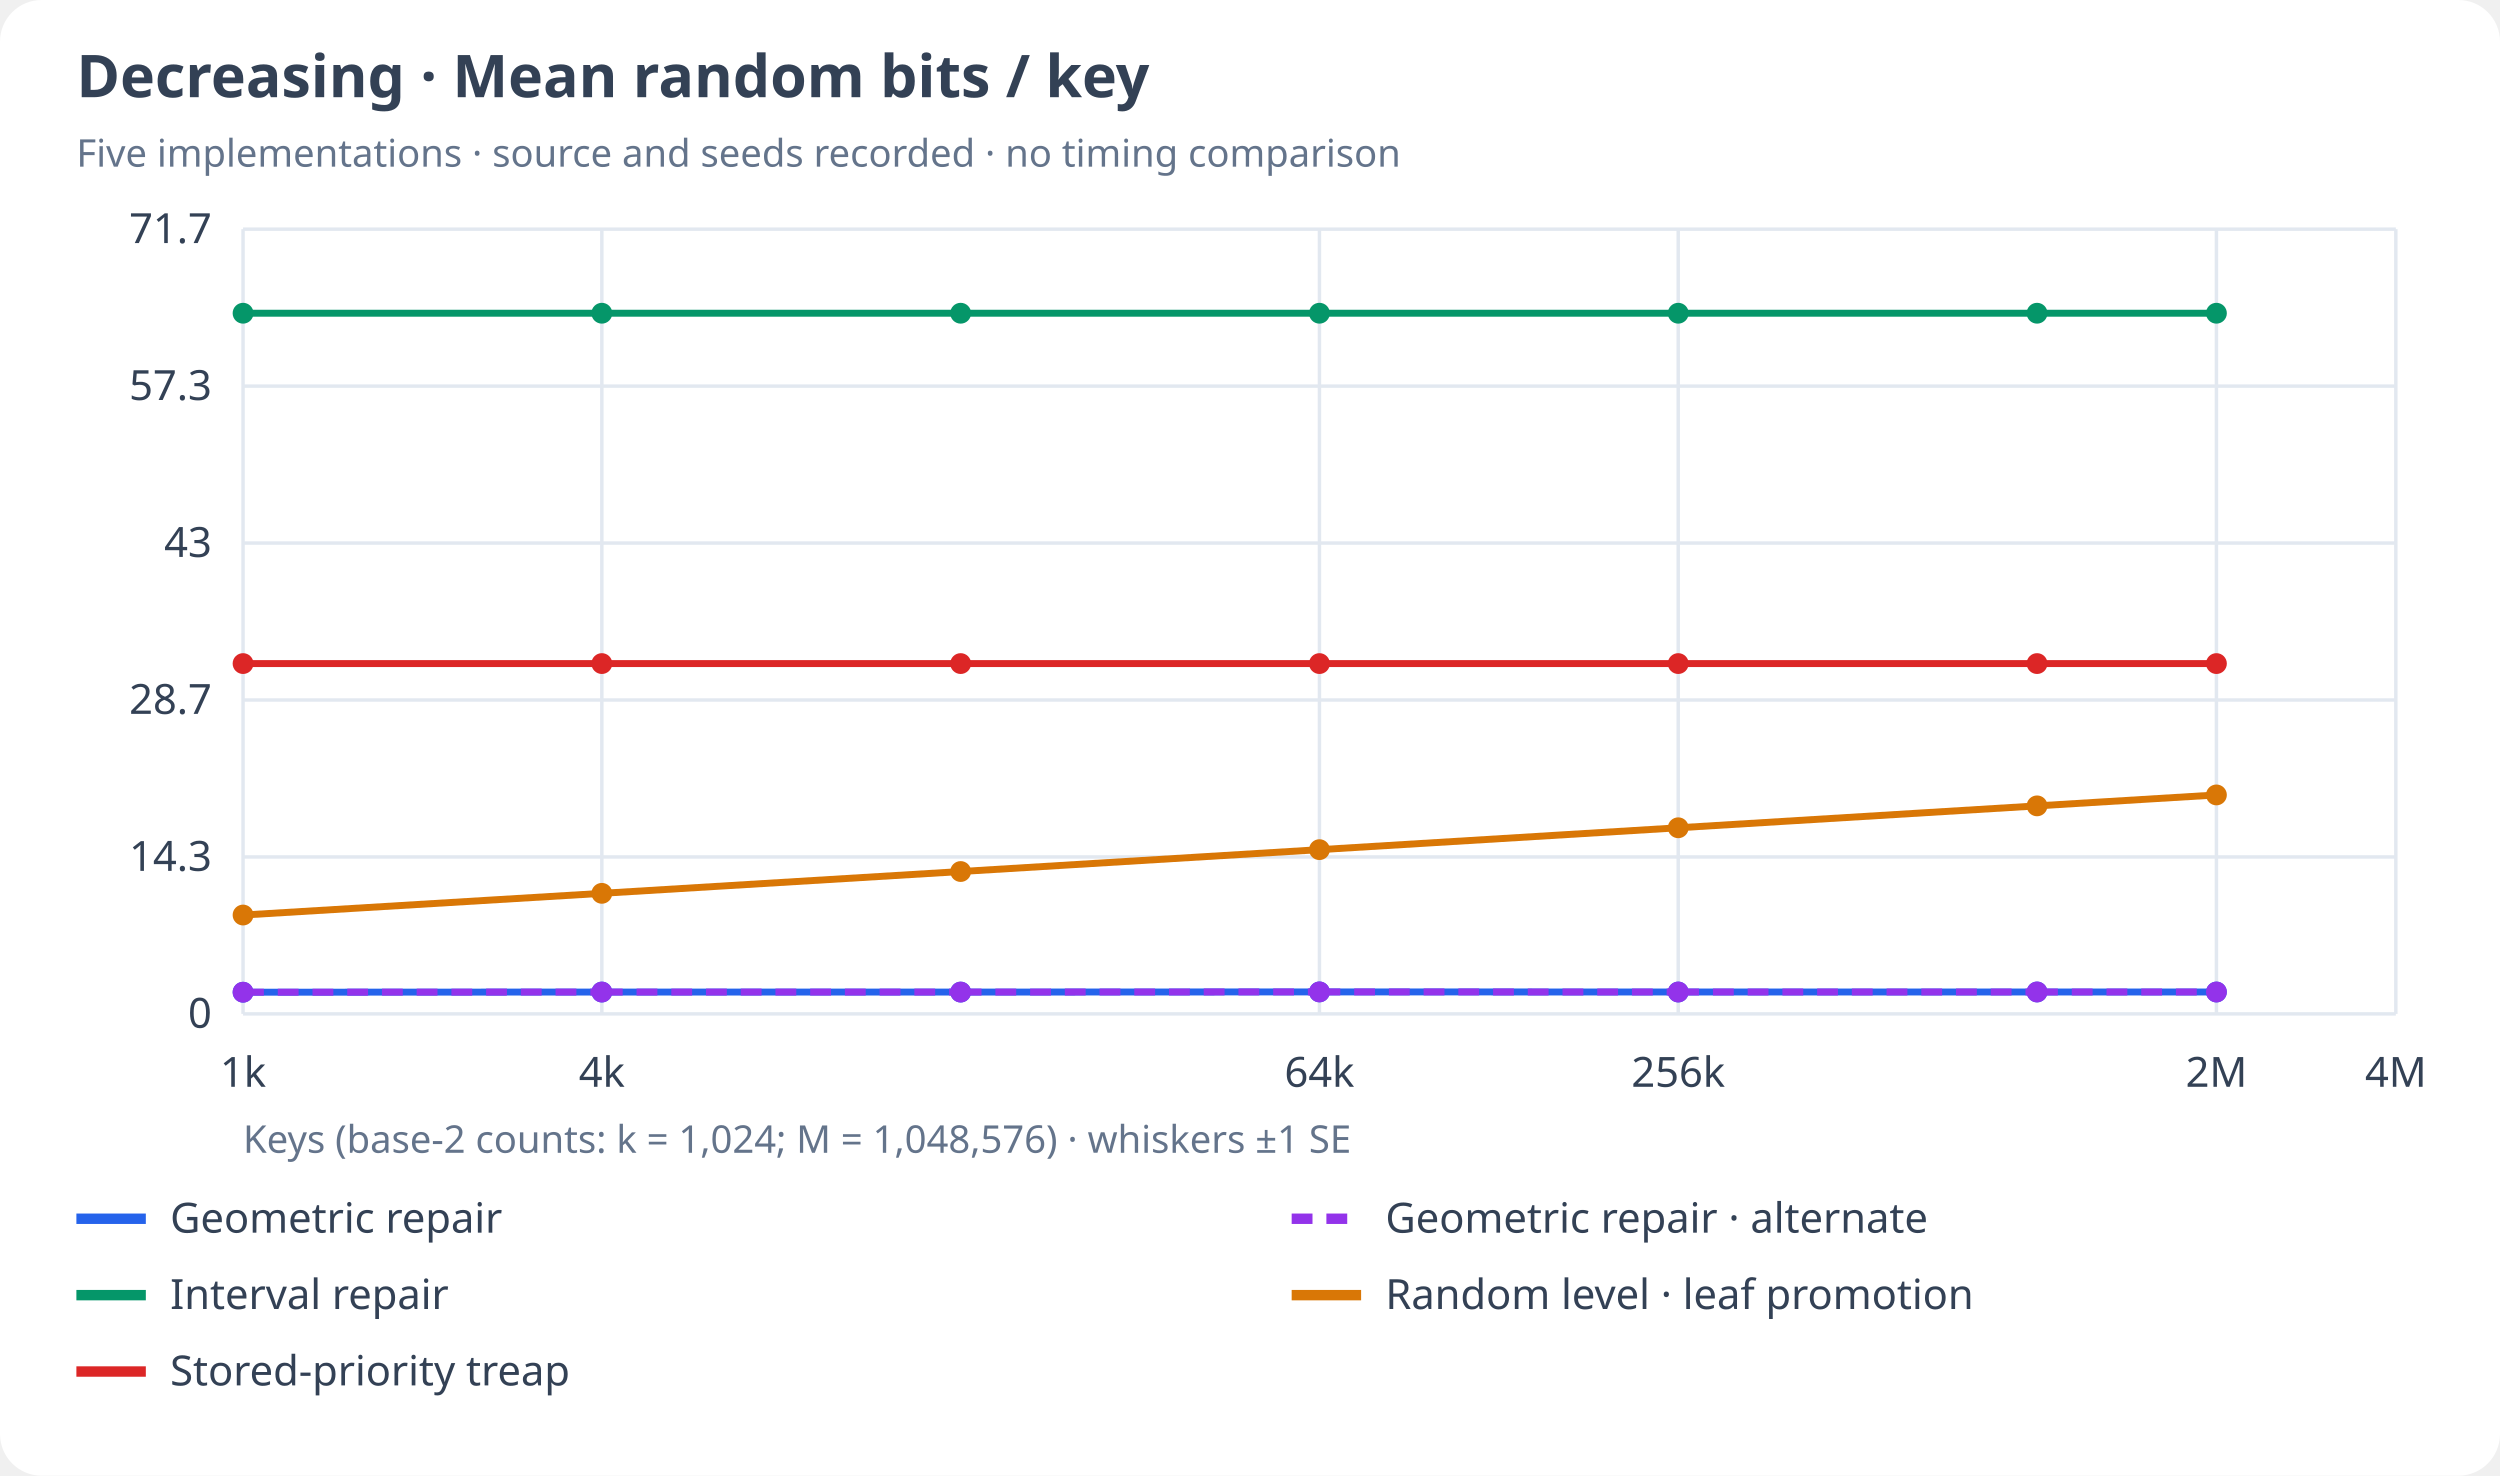
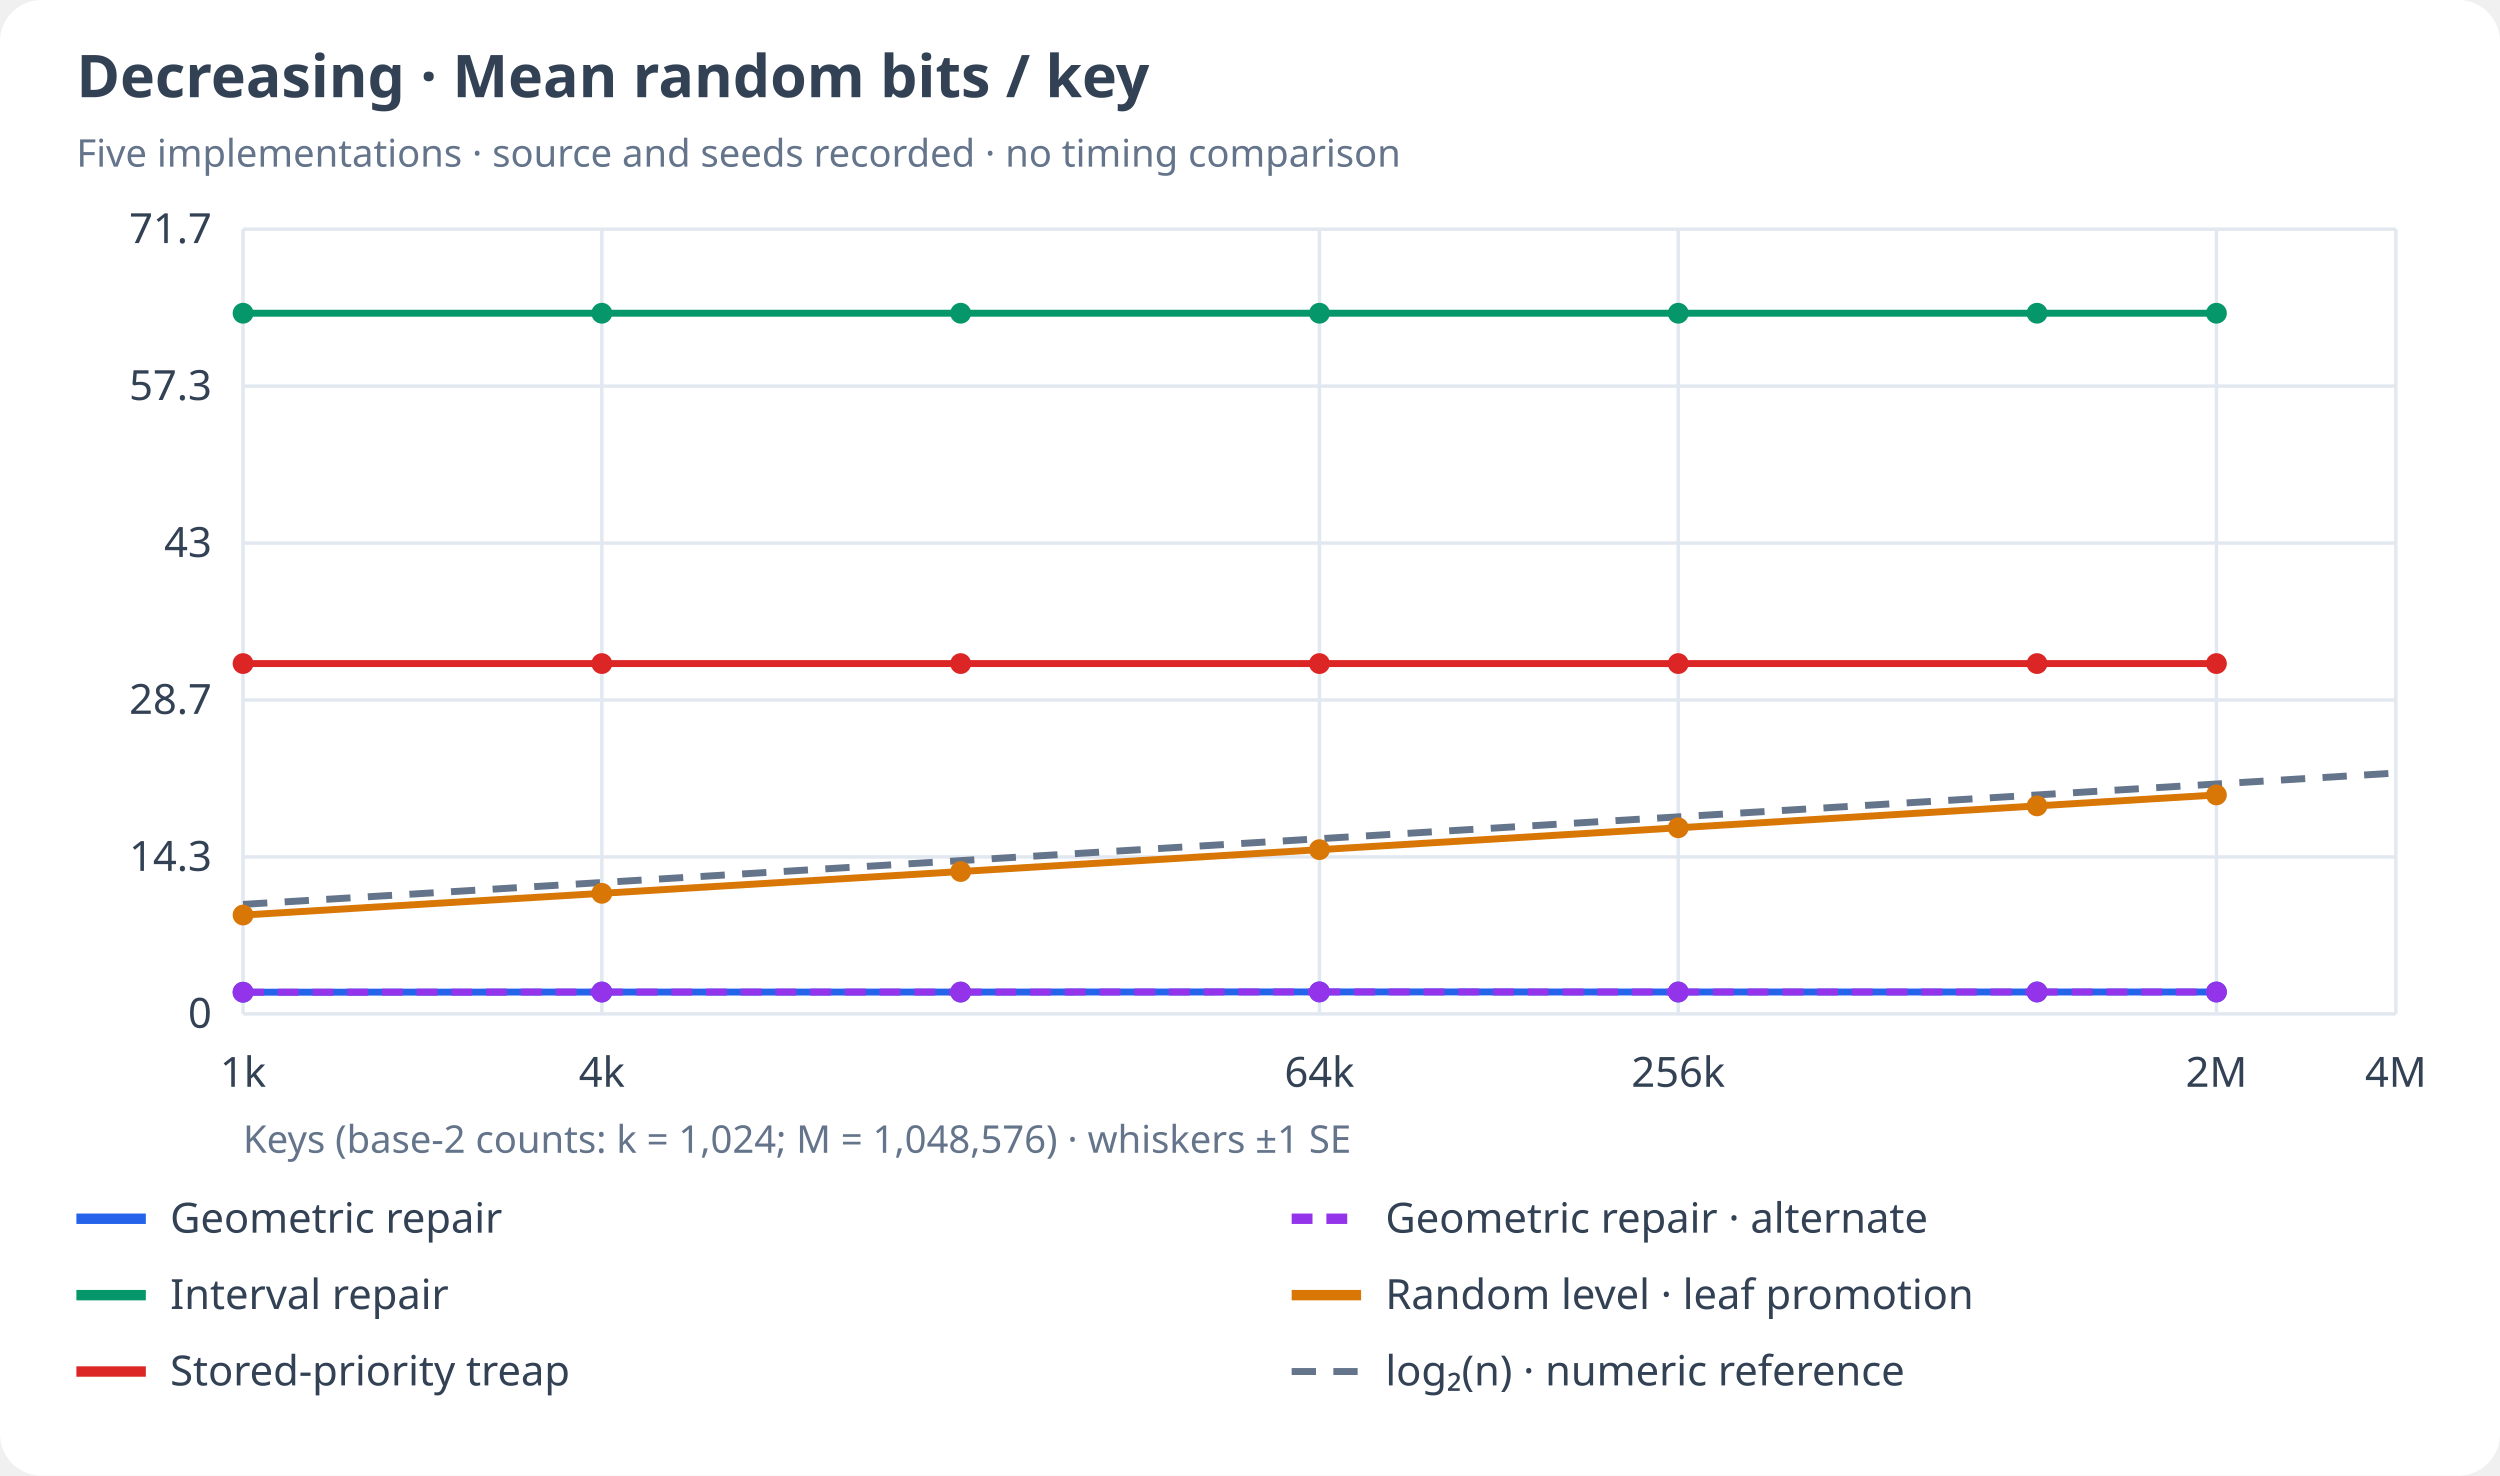
<svg xmlns="http://www.w3.org/2000/svg" viewBox="0 0 720 425" role="img" aria-labelledby="decreasing-mean_random_bits-title decreasing-mean_random_bits-desc">
  <style>text{font:12px system-ui,sans-serif;fill:#334155}.grid{stroke:#e2e8f0}</style>
  <rect width="720" height="425" rx="12" fill="white" />
  <text x="22" y="28" style="font-size:17px;font-weight:650">Decreasing · Mean random bits / key</text>
  <text x="22" y="48" style="font-size:11px;fill:#64748b">Five implementations · source and seeds recorded · no timing comparison</text>
  <path class="grid" d="M70,292.00h620" />
  <text x="61" y="296.00" text-anchor="end">0</text>
  <path class="grid" d="M70,246.80h620" />
  <text x="61" y="250.80" text-anchor="end">14.3</text>
  <path class="grid" d="M70,201.60h620" />
  <text x="61" y="205.60" text-anchor="end">28.7</text>
  <path class="grid" d="M70,156.40h620" />
  <text x="61" y="160.40" text-anchor="end">43</text>
  <path class="grid" d="M70,111.20h620" />
  <text x="61" y="115.20" text-anchor="end">57.3</text>
  <path class="grid" d="M70,66.00h620" />
  <text x="61" y="70.00" text-anchor="end">71.7</text>
  <path class="grid" d="M70.00,66v226" />
  <text x="70.00" y="313" text-anchor="middle">1k</text>
  <path class="grid" d="M173.33,66v226" />
  <text x="173.33" y="313" text-anchor="middle">4k</text>
  <path class="grid" d="M380.00,66v226" />
  <text x="380.00" y="313" text-anchor="middle">64k</text>
  <path class="grid" d="M483.33,66v226" />
  <text x="483.33" y="313" text-anchor="middle">256k</text>
  <path class="grid" d="M638.33,66v226" />
  <text x="638.33" y="313" text-anchor="middle">2M</text>
  <path class="grid" d="M690.00,66v226" />
  <text x="690.00" y="313" text-anchor="middle">4M</text>
+   <path class="log-reference" d="M70.00,260.47L690.00,222.64" stroke="#64748b" stroke-width="2" stroke-dasharray="7 5" fill="none" />
  <path d="M70.00,285.83V285.68" stroke="#2563eb" />
  <circle cx="70.00" cy="285.76" r="3" fill="#2563eb" />
  <path d="M70.00,285.76L173.33,285.71" stroke="#2563eb" stroke-width="2" fill="none" />
  <path d="M173.33,285.74V285.67" stroke="#2563eb" />
  <circle cx="173.33" cy="285.71" r="3" fill="#2563eb" />
  <path d="M173.33,285.71L276.67,285.72" stroke="#2563eb" stroke-width="2" fill="none" />
  <path d="M276.67,285.75V285.69" stroke="#2563eb" />
  <circle cx="276.67" cy="285.72" r="3" fill="#2563eb" />
  <path d="M276.67,285.72L380.00,285.67" stroke="#2563eb" stroke-width="2" fill="none" />
  <path d="M380.00,285.68V285.67" stroke="#2563eb" />
  <circle cx="380.00" cy="285.67" r="3" fill="#2563eb" />
  <path d="M380.00,285.67L483.33,285.70" stroke="#2563eb" stroke-width="2" fill="none" />
  <circle cx="483.33" cy="285.70" r="3" fill="#2563eb" />
  <path d="M483.33,285.70L586.67,285.69" stroke="#2563eb" stroke-width="2" fill="none" />
  <circle cx="586.67" cy="285.69" r="3" fill="#2563eb" />
  <path d="M586.67,285.69L638.33,285.70" stroke="#2563eb" stroke-width="2" fill="none" />
  <circle cx="638.33" cy="285.70" r="3" fill="#2563eb" />
  <path d="M22,351h20" stroke="#2563eb" stroke-width="3" />
  <text x="49" y="355">Geometric repair</text>
  <path d="M70.00,285.83V285.68" stroke="#9333ea" />
  <circle cx="70.00" cy="285.76" r="3" fill="#9333ea" />
  <path d="M70.00,285.76L173.33,285.71" stroke="#9333ea" stroke-width="2" fill="none" stroke-dasharray="6 4" />
  <path d="M173.33,285.74V285.67" stroke="#9333ea" />
  <circle cx="173.33" cy="285.71" r="3" fill="#9333ea" />
  <path d="M173.33,285.71L276.67,285.72" stroke="#9333ea" stroke-width="2" fill="none" stroke-dasharray="6 4" />
  <path d="M276.67,285.75V285.69" stroke="#9333ea" />
  <circle cx="276.67" cy="285.72" r="3" fill="#9333ea" />
  <path d="M276.67,285.72L380.00,285.67" stroke="#9333ea" stroke-width="2" fill="none" stroke-dasharray="6 4" />
  <path d="M380.00,285.68V285.67" stroke="#9333ea" />
  <circle cx="380.00" cy="285.67" r="3" fill="#9333ea" />
  <path d="M380.00,285.67L483.33,285.70" stroke="#9333ea" stroke-width="2" fill="none" stroke-dasharray="6 4" />
  <circle cx="483.33" cy="285.70" r="3" fill="#9333ea" />
  <path d="M483.33,285.70L586.67,285.69" stroke="#9333ea" stroke-width="2" fill="none" stroke-dasharray="6 4" />
  <circle cx="586.67" cy="285.69" r="3" fill="#9333ea" />
  <path d="M586.67,285.69L638.33,285.70" stroke="#9333ea" stroke-width="2" fill="none" stroke-dasharray="6 4" />
  <circle cx="638.33" cy="285.70" r="3" fill="#9333ea" />
  <path d="M372,351h20" stroke="#9333ea" stroke-width="3" stroke-dasharray="6 4" />
  <text x="399" y="355">Geometric repair · alternate</text>
  <path d="M70.00,90.21V90.21" stroke="#059669" />
  <circle cx="70.00" cy="90.21" r="3" fill="#059669" />
  <path d="M70.00,90.21L173.33,90.21" stroke="#059669" stroke-width="2" fill="none" />
  <path d="M173.33,90.21V90.21" stroke="#059669" />
  <circle cx="173.33" cy="90.21" r="3" fill="#059669" />
  <path d="M173.33,90.21L276.67,90.21" stroke="#059669" stroke-width="2" fill="none" />
  <path d="M276.67,90.21V90.21" stroke="#059669" />
  <circle cx="276.67" cy="90.21" r="3" fill="#059669" />
  <path d="M276.67,90.21L380.00,90.21" stroke="#059669" stroke-width="2" fill="none" />
  <path d="M380.00,90.21V90.21" stroke="#059669" />
  <circle cx="380.00" cy="90.21" r="3" fill="#059669" />
  <path d="M380.00,90.21L483.33,90.21" stroke="#059669" stroke-width="2" fill="none" />
  <circle cx="483.33" cy="90.21" r="3" fill="#059669" />
  <path d="M483.33,90.21L586.67,90.21" stroke="#059669" stroke-width="2" fill="none" />
  <circle cx="586.67" cy="90.21" r="3" fill="#059669" />
  <path d="M586.67,90.21L638.33,90.21" stroke="#059669" stroke-width="2" fill="none" />
  <circle cx="638.33" cy="90.21" r="3" fill="#059669" />
  <path d="M22,373h20" stroke="#059669" stroke-width="3" />
  <text x="49" y="377">Interval repair</text>
  <path d="M70.00,263.55V263.51" stroke="#d97706" />
  <circle cx="70.00" cy="263.53" r="3" fill="#d97706" />
  <path d="M70.00,263.53L173.33,257.28" stroke="#d97706" stroke-width="2" fill="none" />
  <path d="M173.33,257.29V257.26" stroke="#d97706" />
  <circle cx="173.33" cy="257.28" r="3" fill="#d97706" />
  <path d="M173.33,257.28L276.67,251.00" stroke="#d97706" stroke-width="2" fill="none" />
  <path d="M276.67,251.00V251.00" stroke="#d97706" />
  <circle cx="276.67" cy="251.00" r="3" fill="#d97706" />
  <path d="M276.67,251.00L380.00,244.70" stroke="#d97706" stroke-width="2" fill="none" />
  <path d="M380.00,244.70V244.70" stroke="#d97706" />
  <circle cx="380.00" cy="244.70" r="3" fill="#d97706" />
  <path d="M380.00,244.70L483.33,238.40" stroke="#d97706" stroke-width="2" fill="none" />
  <circle cx="483.33" cy="238.40" r="3" fill="#d97706" />
  <path d="M483.33,238.40L586.67,232.09" stroke="#d97706" stroke-width="2" fill="none" />
  <circle cx="586.67" cy="232.09" r="3" fill="#d97706" />
  <path d="M586.67,232.09L638.33,228.94" stroke="#d97706" stroke-width="2" fill="none" />
  <circle cx="638.33" cy="228.94" r="3" fill="#d97706" />
  <path d="M372,373h20" stroke="#d97706" stroke-width="3" />
  <text x="399" y="377">Random level · leaf promotion</text>
  <path d="M70.00,191.11V191.11" stroke="#dc2626" />
  <circle cx="70.00" cy="191.11" r="3" fill="#dc2626" />
  <path d="M70.00,191.11L173.33,191.11" stroke="#dc2626" stroke-width="2" fill="none" />
  <path d="M173.33,191.11V191.11" stroke="#dc2626" />
  <circle cx="173.33" cy="191.11" r="3" fill="#dc2626" />
  <path d="M173.33,191.11L276.67,191.11" stroke="#dc2626" stroke-width="2" fill="none" />
  <path d="M276.67,191.11V191.11" stroke="#dc2626" />
  <circle cx="276.67" cy="191.11" r="3" fill="#dc2626" />
  <path d="M276.67,191.11L380.00,191.11" stroke="#dc2626" stroke-width="2" fill="none" />
  <path d="M380.00,191.11V191.11" stroke="#dc2626" />
  <circle cx="380.00" cy="191.11" r="3" fill="#dc2626" />
  <path d="M380.00,191.11L483.33,191.11" stroke="#dc2626" stroke-width="2" fill="none" />
  <circle cx="483.33" cy="191.11" r="3" fill="#dc2626" />
  <path d="M483.33,191.11L586.67,191.11" stroke="#dc2626" stroke-width="2" fill="none" />
  <circle cx="586.67" cy="191.11" r="3" fill="#dc2626" />
  <path d="M586.67,191.11L638.33,191.11" stroke="#dc2626" stroke-width="2" fill="none" />
  <circle cx="638.33" cy="191.11" r="3" fill="#dc2626" />
  <path d="M22,395h20" stroke="#dc2626" stroke-width="3" />
  <text x="49" y="399">Stored-priority treap</text>
+   <path d="M372,395h20" stroke="#64748b" stroke-width="2" stroke-dasharray="7 5" />
+   <text x="399" y="399">log₂(n) · numeric reference</text>
  <text x="70" y="332" style="font-size:11px;fill:#64748b">Keys (base-2 counts: k = 1,024; M = 1,048,576) · whiskers ±1 SE</text>
</svg>
